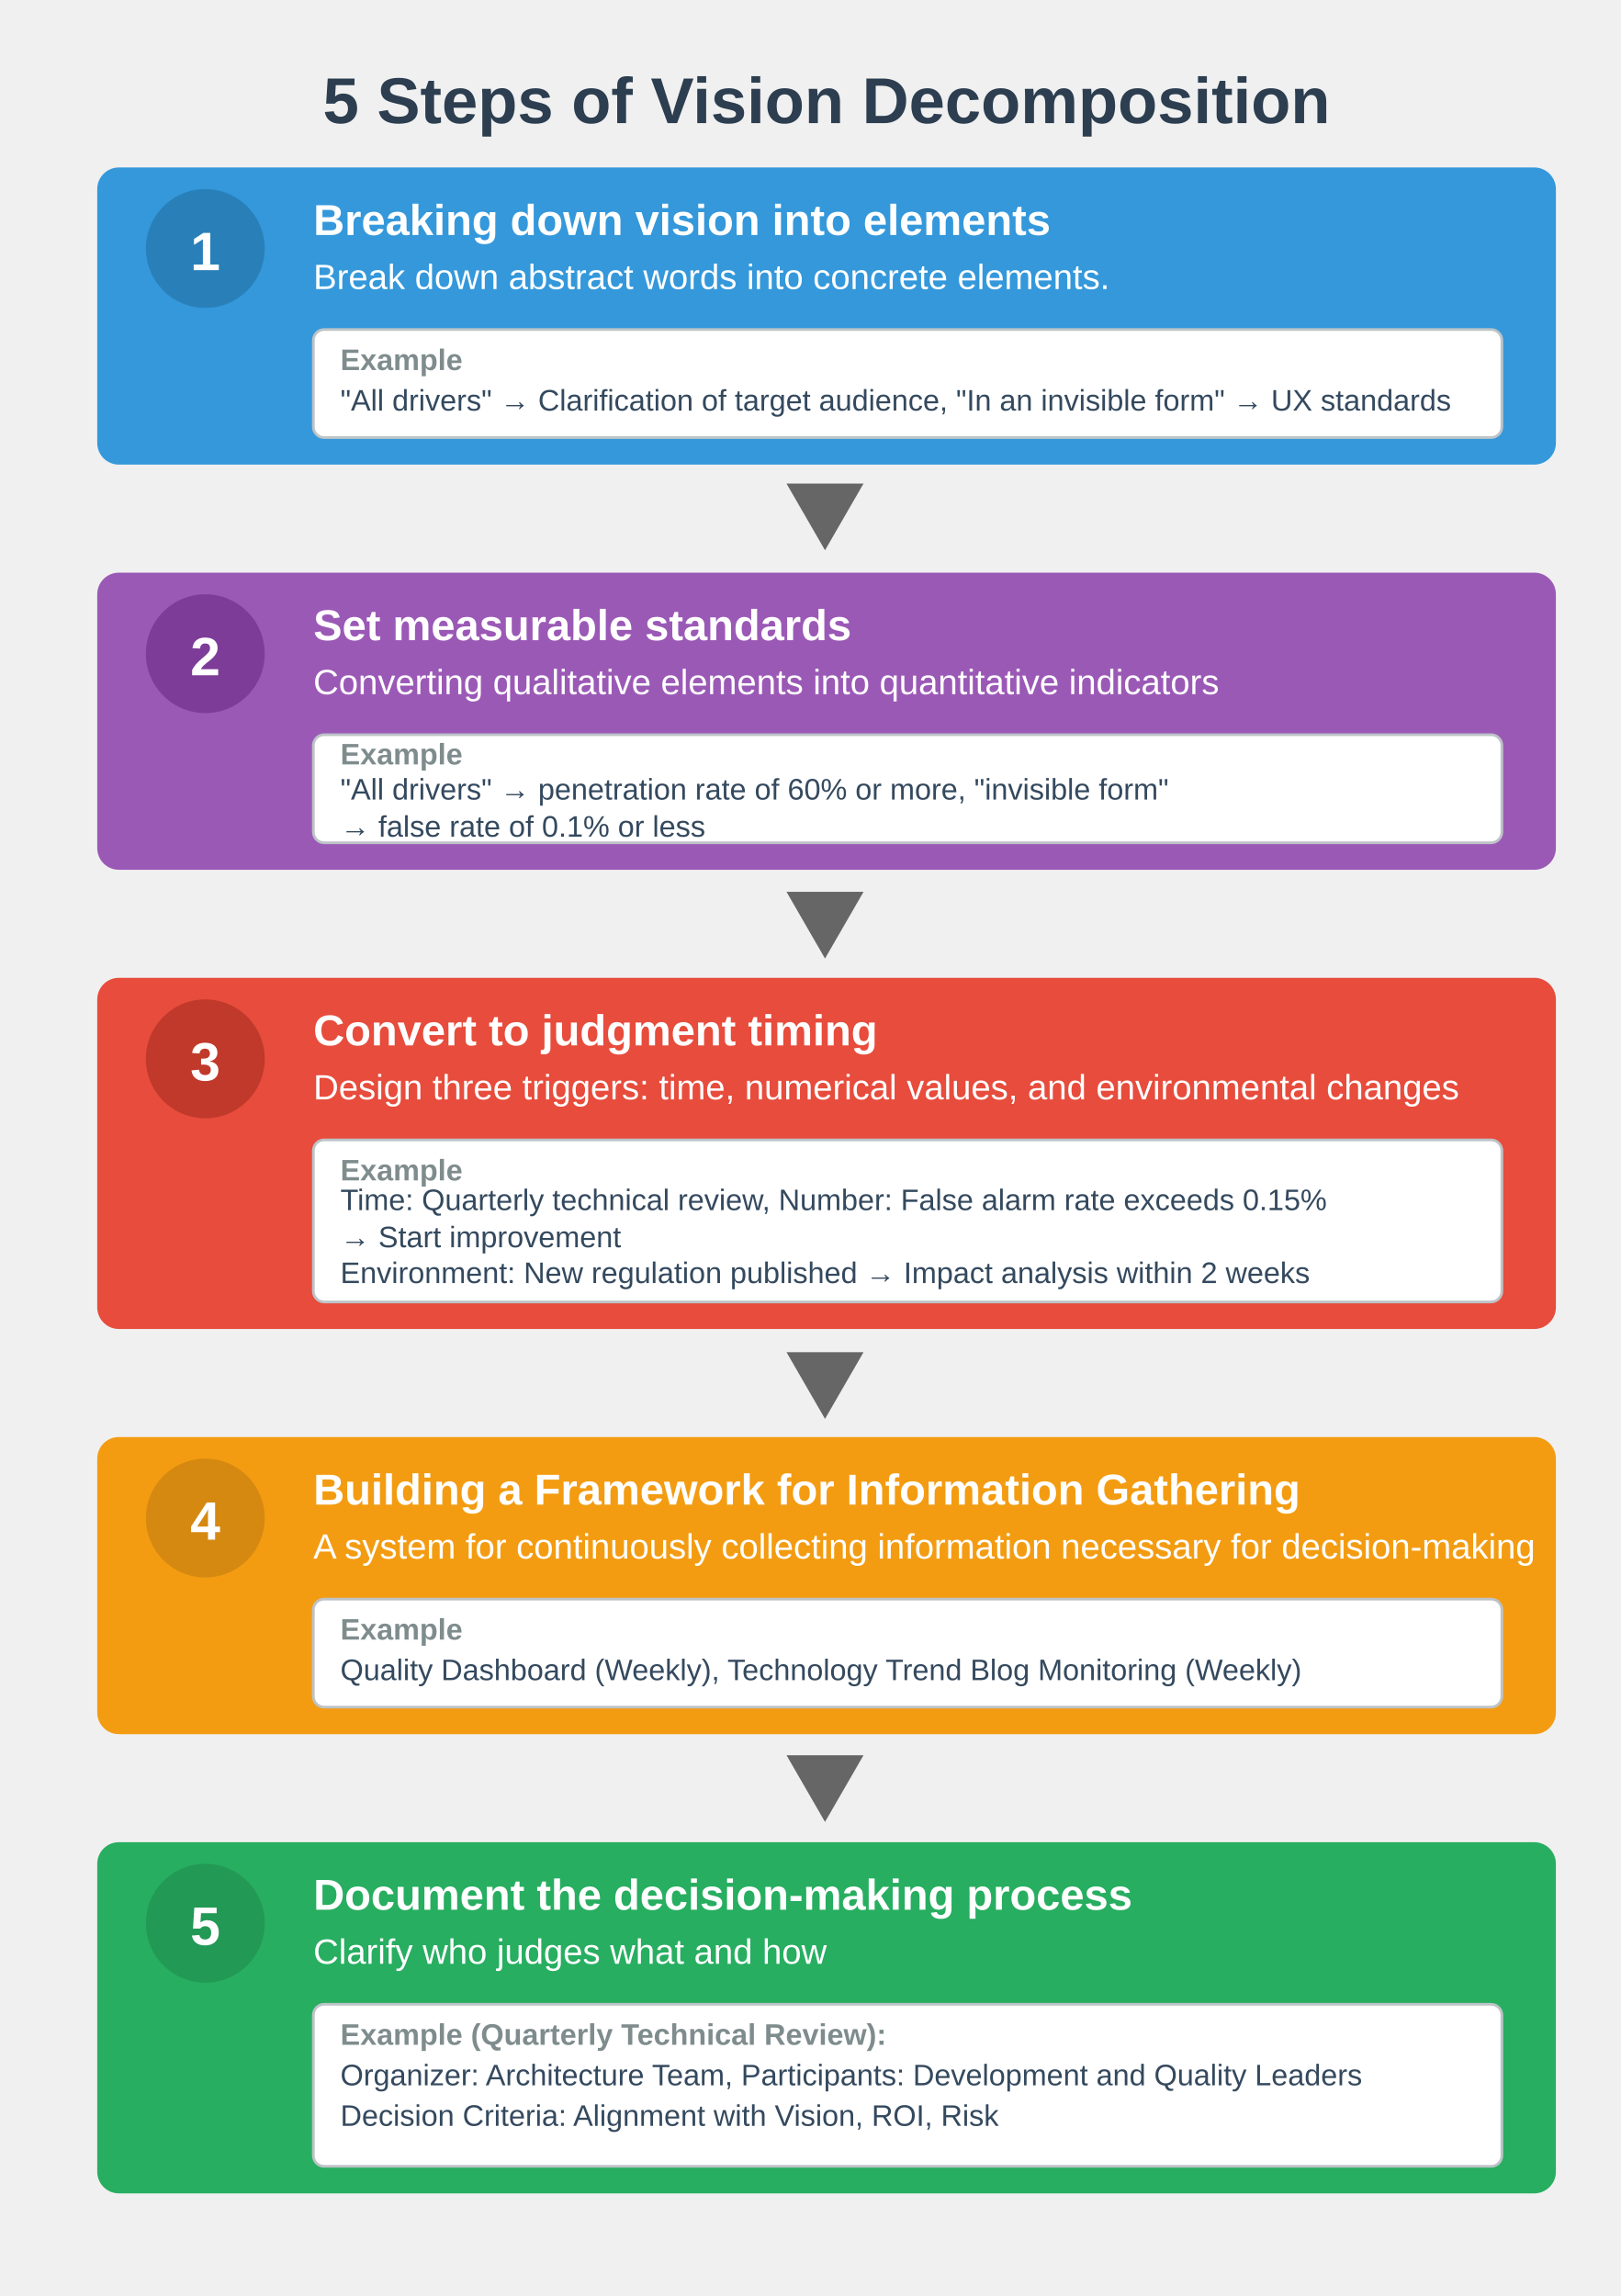
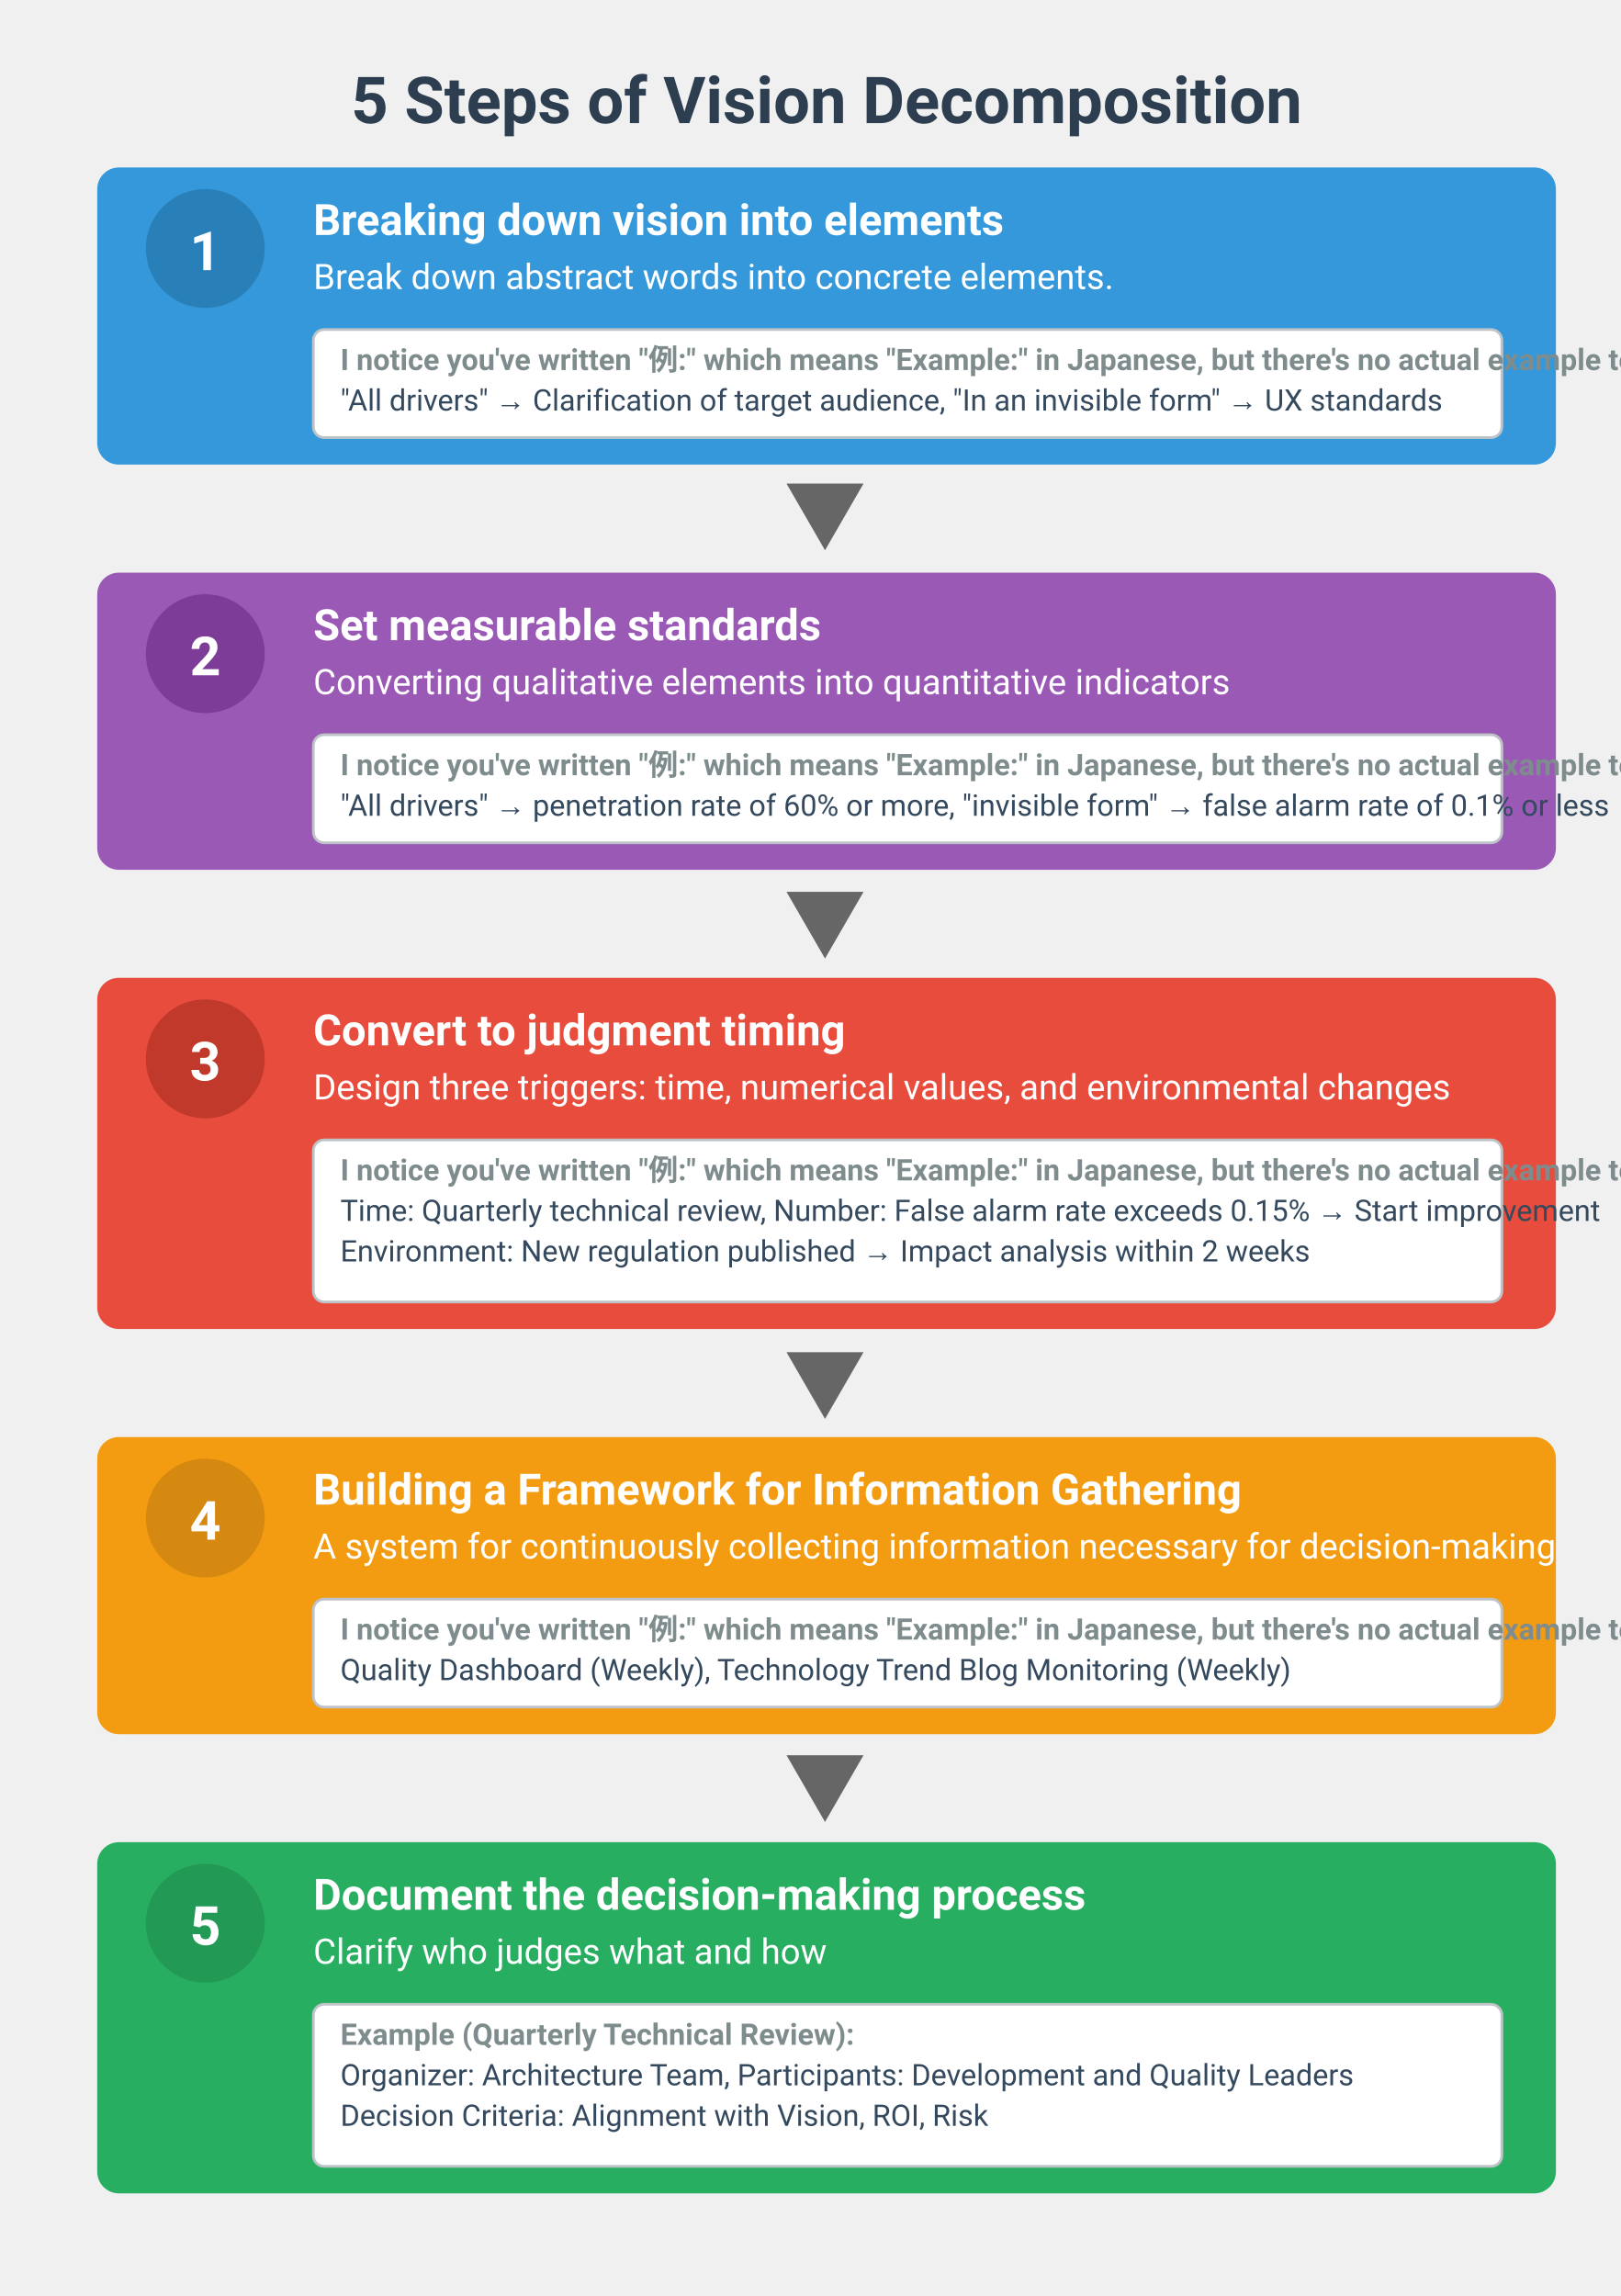
<svg xmlns="http://www.w3.org/2000/svg" viewBox="0 0 600 850" version="1.1" id="svg31" width="600" height="850">
  <defs id="defs1">
    <style id="style1">
-       .title { font-family: Arial, sans-serif, sans-serif; font-size: 24px; font-weight: bold; fill: #2c3e50; }
-       .step-number { font-family: Arial, sans-serif, sans-serif; font-size: 20px; font-weight: bold; fill: #ffffff; }
-       .step-title { font-family: Arial, sans-serif, sans-serif; font-size: 16px; font-weight: bold; fill: #ffffff; }
-       .step-desc { font-family: Arial, sans-serif, sans-serif; font-size: 13px; fill: #ffffff; }
-       .example-label { font-family: Arial, sans-serif, sans-serif; font-size: 11px; fill: #7f8c8d; font-weight: bold; }
-       .example-text { font-family: Arial, sans-serif, sans-serif; font-size: 11px; fill: #34495e; }
+       .title { font-family: Metropolis, -apple-system, BlinkMacSystemFont, 'Segoe UI', Roboto, 'Helvetica Neue', Arial, sans-serif; font-size: 24px; font-weight: bold; fill: #2c3e50; }
+       .step-number { font-family: Metropolis, -apple-system, BlinkMacSystemFont, 'Segoe UI', Roboto, 'Helvetica Neue', Arial, sans-serif; font-size: 20px; font-weight: bold; fill: #ffffff; }
+       .step-title { font-family: Metropolis, -apple-system, BlinkMacSystemFont, 'Segoe UI', Roboto, 'Helvetica Neue', Arial, sans-serif; font-size: 16px; font-weight: bold; fill: #ffffff; }
+       .step-desc { font-family: Metropolis, -apple-system, BlinkMacSystemFont, 'Segoe UI', Roboto, 'Helvetica Neue', Arial, sans-serif; font-size: 13px; fill: #ffffff; }
+       .example-label { font-family: Metropolis, -apple-system, BlinkMacSystemFont, 'Segoe UI', Roboto, 'Helvetica Neue', Arial, sans-serif; font-size: 11px; fill: #7f8c8d; font-weight: bold; }
+       .example-text { font-family: Metropolis, -apple-system, BlinkMacSystemFont, 'Segoe UI', Roboto, 'Helvetica Neue', Arial, sans-serif; font-size: 11px; fill: #34495e; }
      .step-box-1 { fill: #3498db; }
      .step-box-2 { fill: #9b59b6; }
      .step-box-3 { fill: #e74c3c; }
      .step-box-4 { fill: #f39c12; }
      .step-box-5 { fill: #27ae60; }
      .example-bg { fill: #ffffff; stroke: #bdc3c7; stroke-width: 1; }
      .arrow { fill: none; stroke: #7f8c8d; stroke-width: 4; }
      .arrow-head { fill: #7f8c8d; }
    </style>
    <marker id="arrowhead" markerWidth="10" markerHeight="10" refX="9" refY="3" orient="auto">
      <polygon points="10,3 0,6 0,0 " class="arrow-head" id="polygon1" />
    </marker>
  </defs>
  <text x="306" y="45.587" class="title" text-anchor="middle" id="text1">5 Steps of Vision Decomposition</text>
  <g id="step1" transform="translate(-44,-8)">
    <rect x="80" y="70" width="540" height="110" class="step-box-1" rx="8" id="rect1" />
    <circle cx="120" cy="100" r="22" fill="#2980b9" id="circle1" />
    <text x="120" y="108" class="step-number" text-anchor="middle" id="text2">1</text>
    <text x="160" y="95" class="step-title" id="text3">Breaking down vision into elements</text>
    <text x="160" y="115" class="step-desc" id="text4">Break down abstract words into concrete elements.</text>
    <rect x="160" y="130" width="440" height="40" class="example-bg" rx="4" id="rect4" />
-     <text x="170" y="145" class="example-label" id="text5">Example</text>
+     <text x="170" y="145" class="example-label" id="text5">I notice you've written "例:" which means "Example:" in Japanese, but there's no actual example text provided after it to translate.
+ 
+ Could you please provide the Japanese text you'd like me to translate?</text>
    <text x="170" y="160" class="example-text" id="text6">"All drivers" → Clarification of target audience, "In an invisible form" → UX standards</text>
  </g>
  <g id="step2" transform="translate(-44,-8)">
    <rect x="80" y="220" width="540" height="110" class="step-box-2" rx="8" id="rect6" />
    <circle cx="120" cy="250" r="22" fill="#7d3c98" id="circle6" />
    <text x="120" y="258" class="step-number" text-anchor="middle" id="text7">2</text>
    <text x="160" y="245" class="step-title" id="text8">Set measurable standards</text>
    <text x="160" y="265" class="step-desc" id="text9">Converting qualitative elements into quantitative indicators</text>
    <rect x="160" y="280" width="440" height="40" class="example-bg" rx="4" id="rect9" />
-     <text x="170" y="291" class="example-label" id="text10">Example</text>
-     <text x="170" y="304" class="example-text" id="text11">
-       <tspan id="tspan4" x="170" y="304">"All drivers" → penetration rate of 60% or more, "invisible form"</tspan>
-       <tspan x="170" y="317.75" id="tspan5">→ false rate of 0.1% or less</tspan>
-     </text>
+     <text x="170" y="295" class="example-label" id="text10">I notice you've written "例:" which means "Example:" in Japanese, but there's no actual example text provided after it to translate.
+ 
+ Could you please provide the Japanese text you'd like me to translate?</text>
+     <text x="170" y="310" class="example-text" id="text11">"All drivers" → penetration rate of 60% or more, "invisible form" → false alarm rate of 0.1% or less</text>
  </g>
  <g id="step3" transform="translate(-44,-8)">
    <rect x="80" y="370" width="540" height="130" class="step-box-3" rx="8" id="rect11" />
    <circle cx="120" cy="400" r="22" fill="#c0392b" id="circle11" />
    <text x="120" y="408" class="step-number" text-anchor="middle" id="text12">3</text>
    <text x="160" y="395" class="step-title" id="text13">Convert to judgment timing</text>
    <text x="160" y="415" class="step-desc" id="text14">Design three triggers: time, numerical values, and environmental changes</text>
    <rect x="160" y="430" width="440" height="60" class="example-bg" rx="4" id="rect14" />
-     <text x="170" y="445" class="example-label" id="text15">Example</text>
-     <text x="170" y="456" class="example-text" id="text16">
-       <tspan id="tspan1" x="170" y="456">Time: Quarterly technical review, Number: False alarm rate exceeds 0.15%</tspan>
-       <tspan id="tspan2" x="170" y="469.75">→ Start improvement</tspan>
-     </text>
-     <text x="170" y="483" class="example-text" id="text17">Environment: New regulation published → Impact analysis within 2 weeks</text>
+     <text x="170" y="445" class="example-label" id="text15">I notice you've written "例:" which means "Example:" in Japanese, but there's no actual example text provided after it to translate.
+ 
+ Could you please provide the Japanese text you'd like me to translate?</text>
+     <text x="170" y="460" class="example-text" id="text16">Time: Quarterly technical review, Number: False alarm rate exceeds 0.15% → Start improvement</text>
+     <text x="170" y="475" class="example-text" id="text17">Environment: New regulation published → Impact analysis within 2 weeks</text>
  </g>
  <g id="step4" transform="translate(-44,-8)">
    <rect x="80" y="540" width="540" height="110" class="step-box-4" rx="8" id="rect17" />
    <circle cx="120" cy="570" r="22" fill="#d68910" id="circle17" />
    <text x="120" y="578" class="step-number" text-anchor="middle" id="text18">4</text>
    <text x="160" y="565" class="step-title" id="text19">Building a Framework for Information Gathering</text>
    <text x="160" y="585" class="step-desc" id="text20">A system for continuously collecting information necessary for decision-making</text>
    <rect x="160" y="600" width="440" height="40" class="example-bg" rx="4" id="rect20" />
-     <text x="170" y="615" class="example-label" id="text21">Example</text>
+     <text x="170" y="615" class="example-label" id="text21">I notice you've written "例:" which means "Example:" in Japanese, but there's no actual example text provided after it to translate.
+ 
+ Could you please provide the Japanese text you'd like me to translate?</text>
    <text x="170" y="630" class="example-text" id="text22">Quality Dashboard (Weekly), Technology Trend Blog Monitoring (Weekly)</text>
  </g>
  <g id="step5" transform="translate(-44,-8)">
    <rect x="80" y="690" width="540" height="130" class="step-box-5" rx="8" id="rect22" />
    <circle cx="120" cy="720" r="22" fill="#229954" id="circle22" />
    <text x="120" y="728" class="step-number" text-anchor="middle" id="text23">5</text>
    <text x="160" y="715" class="step-title" id="text24">Document the decision-making process</text>
    <text x="160" y="735" class="step-desc" id="text25">Clarify who judges what and how</text>
    <rect x="160" y="750" width="440" height="60" class="example-bg" rx="4" id="rect25" />
    <text x="170" y="765" class="example-label" id="text26">Example (Quarterly Technical Review):</text>
    <text x="170" y="780" class="example-text" id="text27">Organizer: Architecture Team, Participants: Development and Quality Leaders</text>
    <text x="170" y="795" class="example-text" id="text28">Decision Criteria: Alignment with Vision, ROI, Risk</text>
  </g>
  <path style="fill:#666666" id="path31" d="m 382.268,195.742 -28.514,0 14.257,-24.694 z" transform="rotate(180,336.7173,187.3827)" />
  <path style="fill:#666666" id="path32" d="m 382.268,195.742 -28.514,0 14.257,-24.694 z" transform="rotate(180,336.7173,262.9564)" />
  <path style="fill:#666666" id="path33" d="m 382.268,195.742 -28.514,0 14.257,-24.694 z" transform="rotate(180,336.7173,348.1685)" />
  <path style="fill:#666666" id="path34" d="m 382.268,195.742 -28.514,0 14.257,-24.694 z" transform="rotate(180,336.7173,422.7706)" />
</svg>
